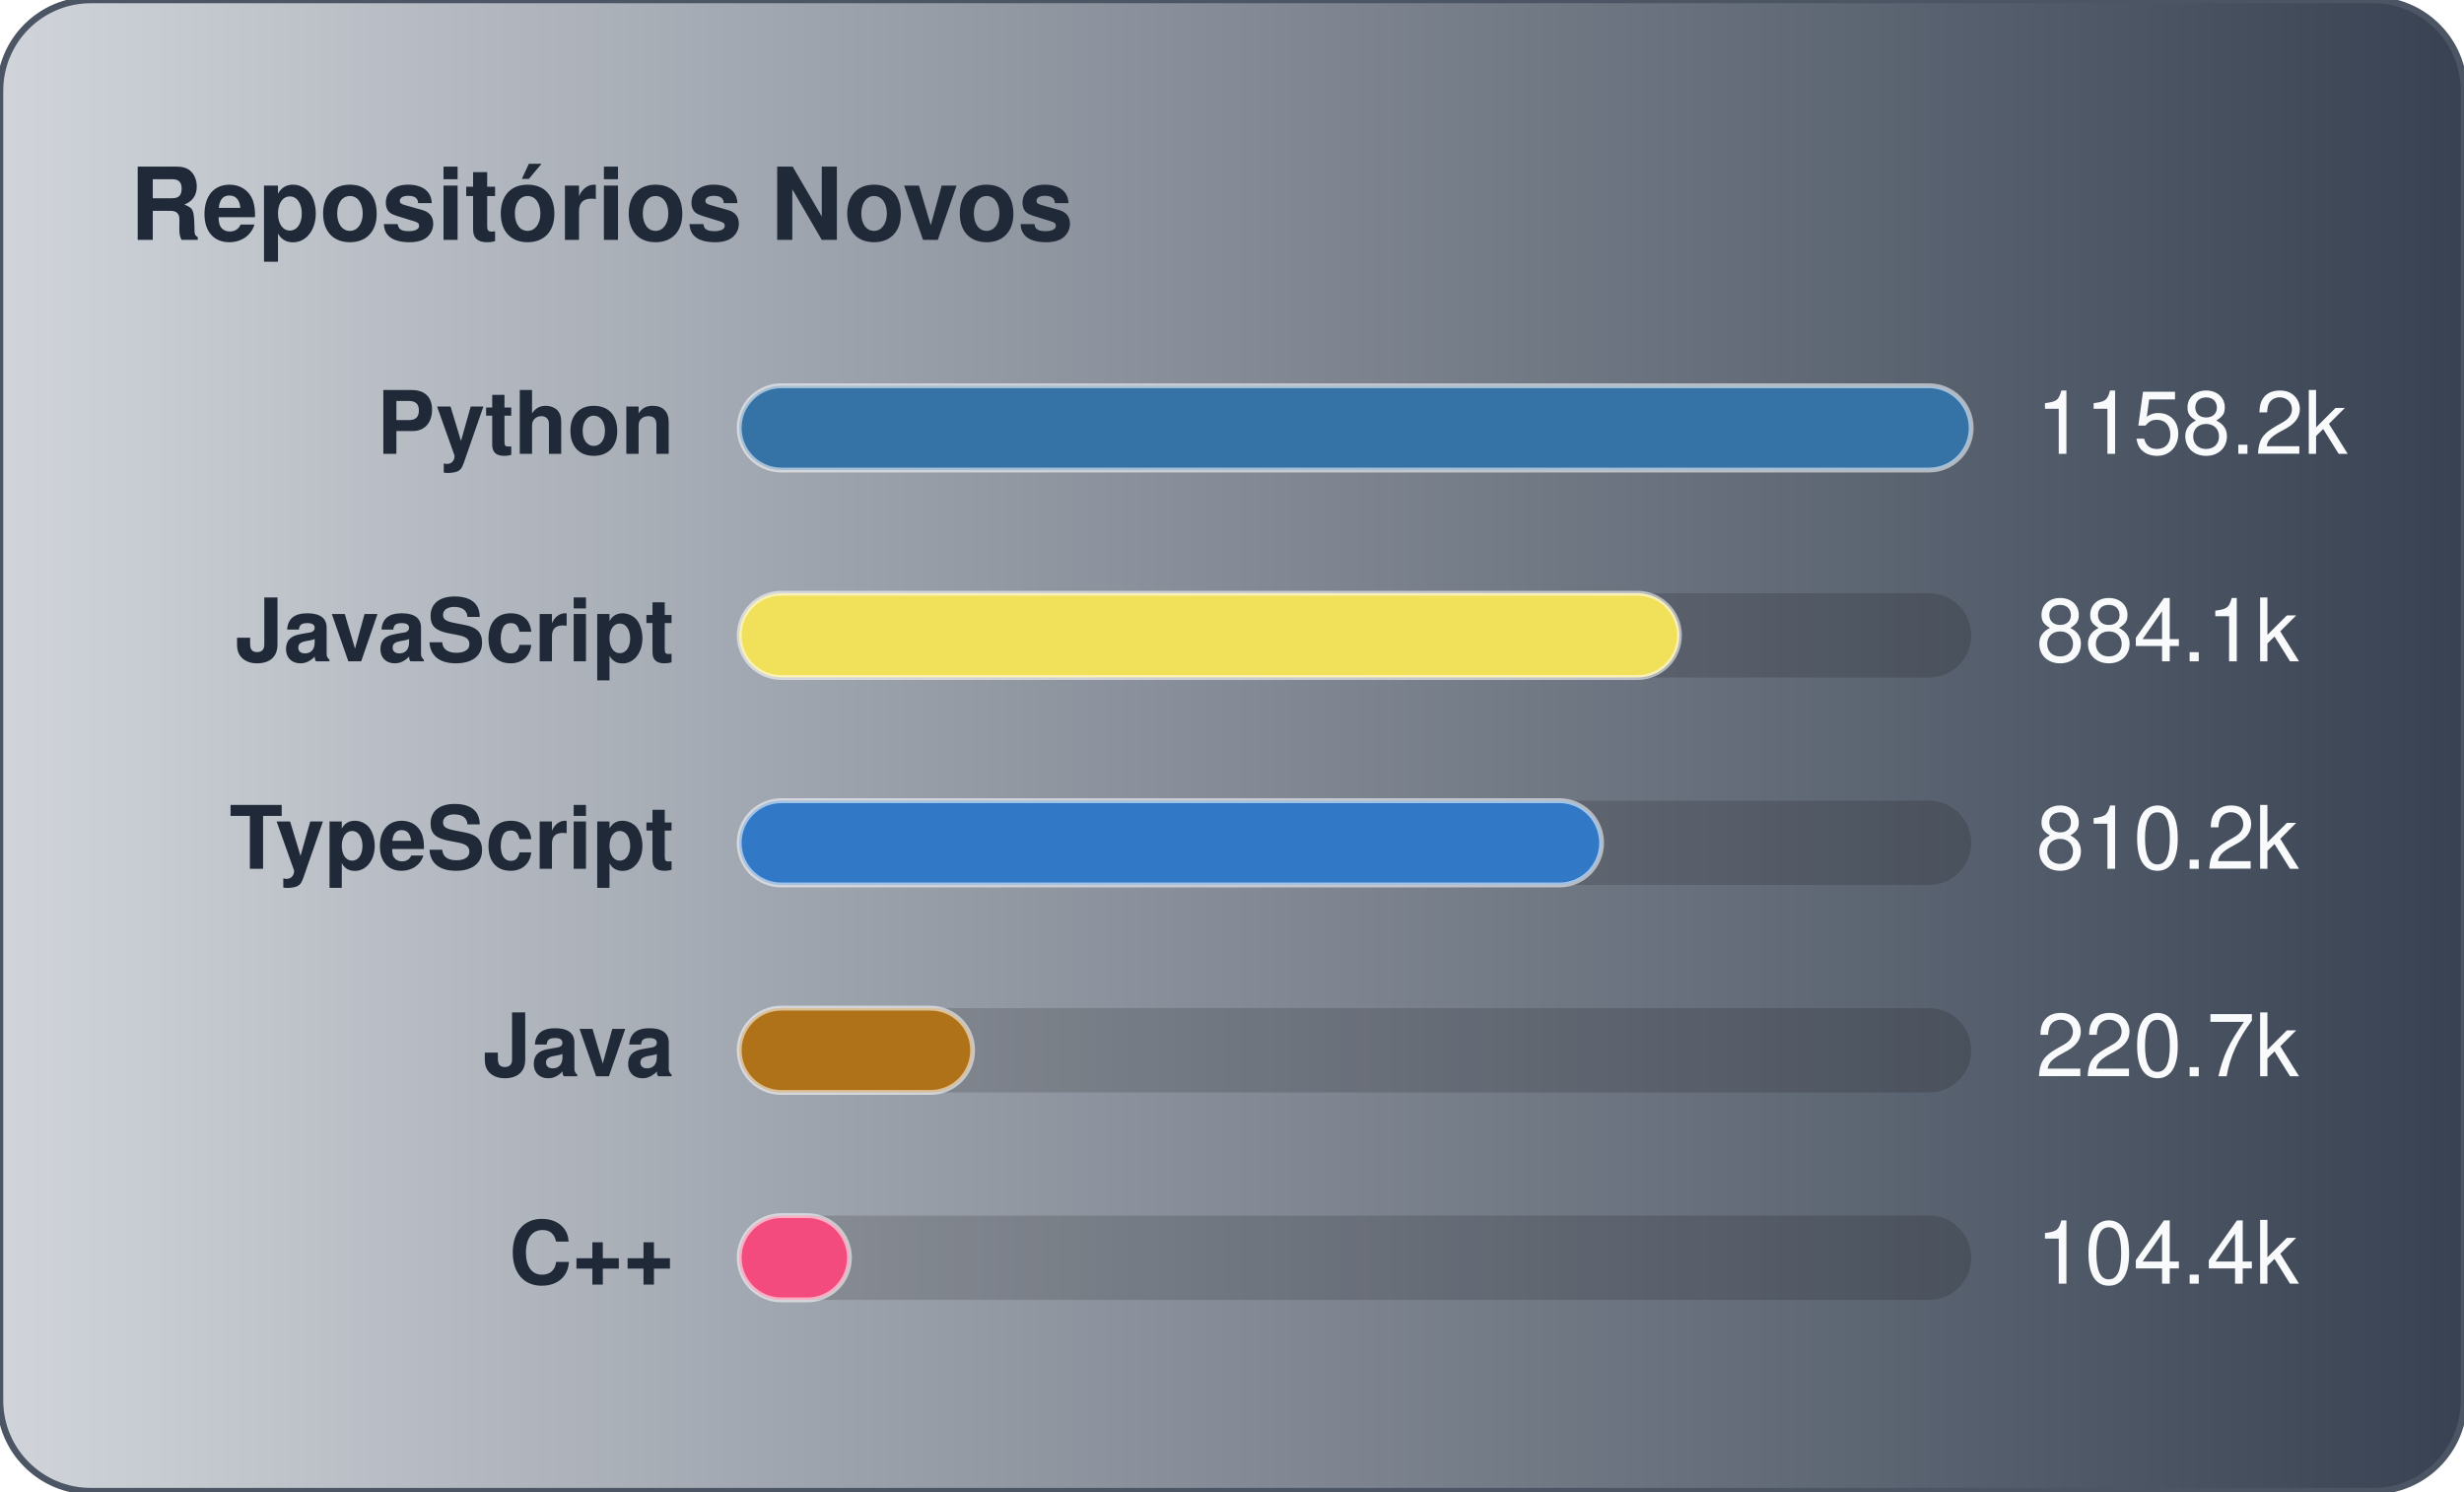
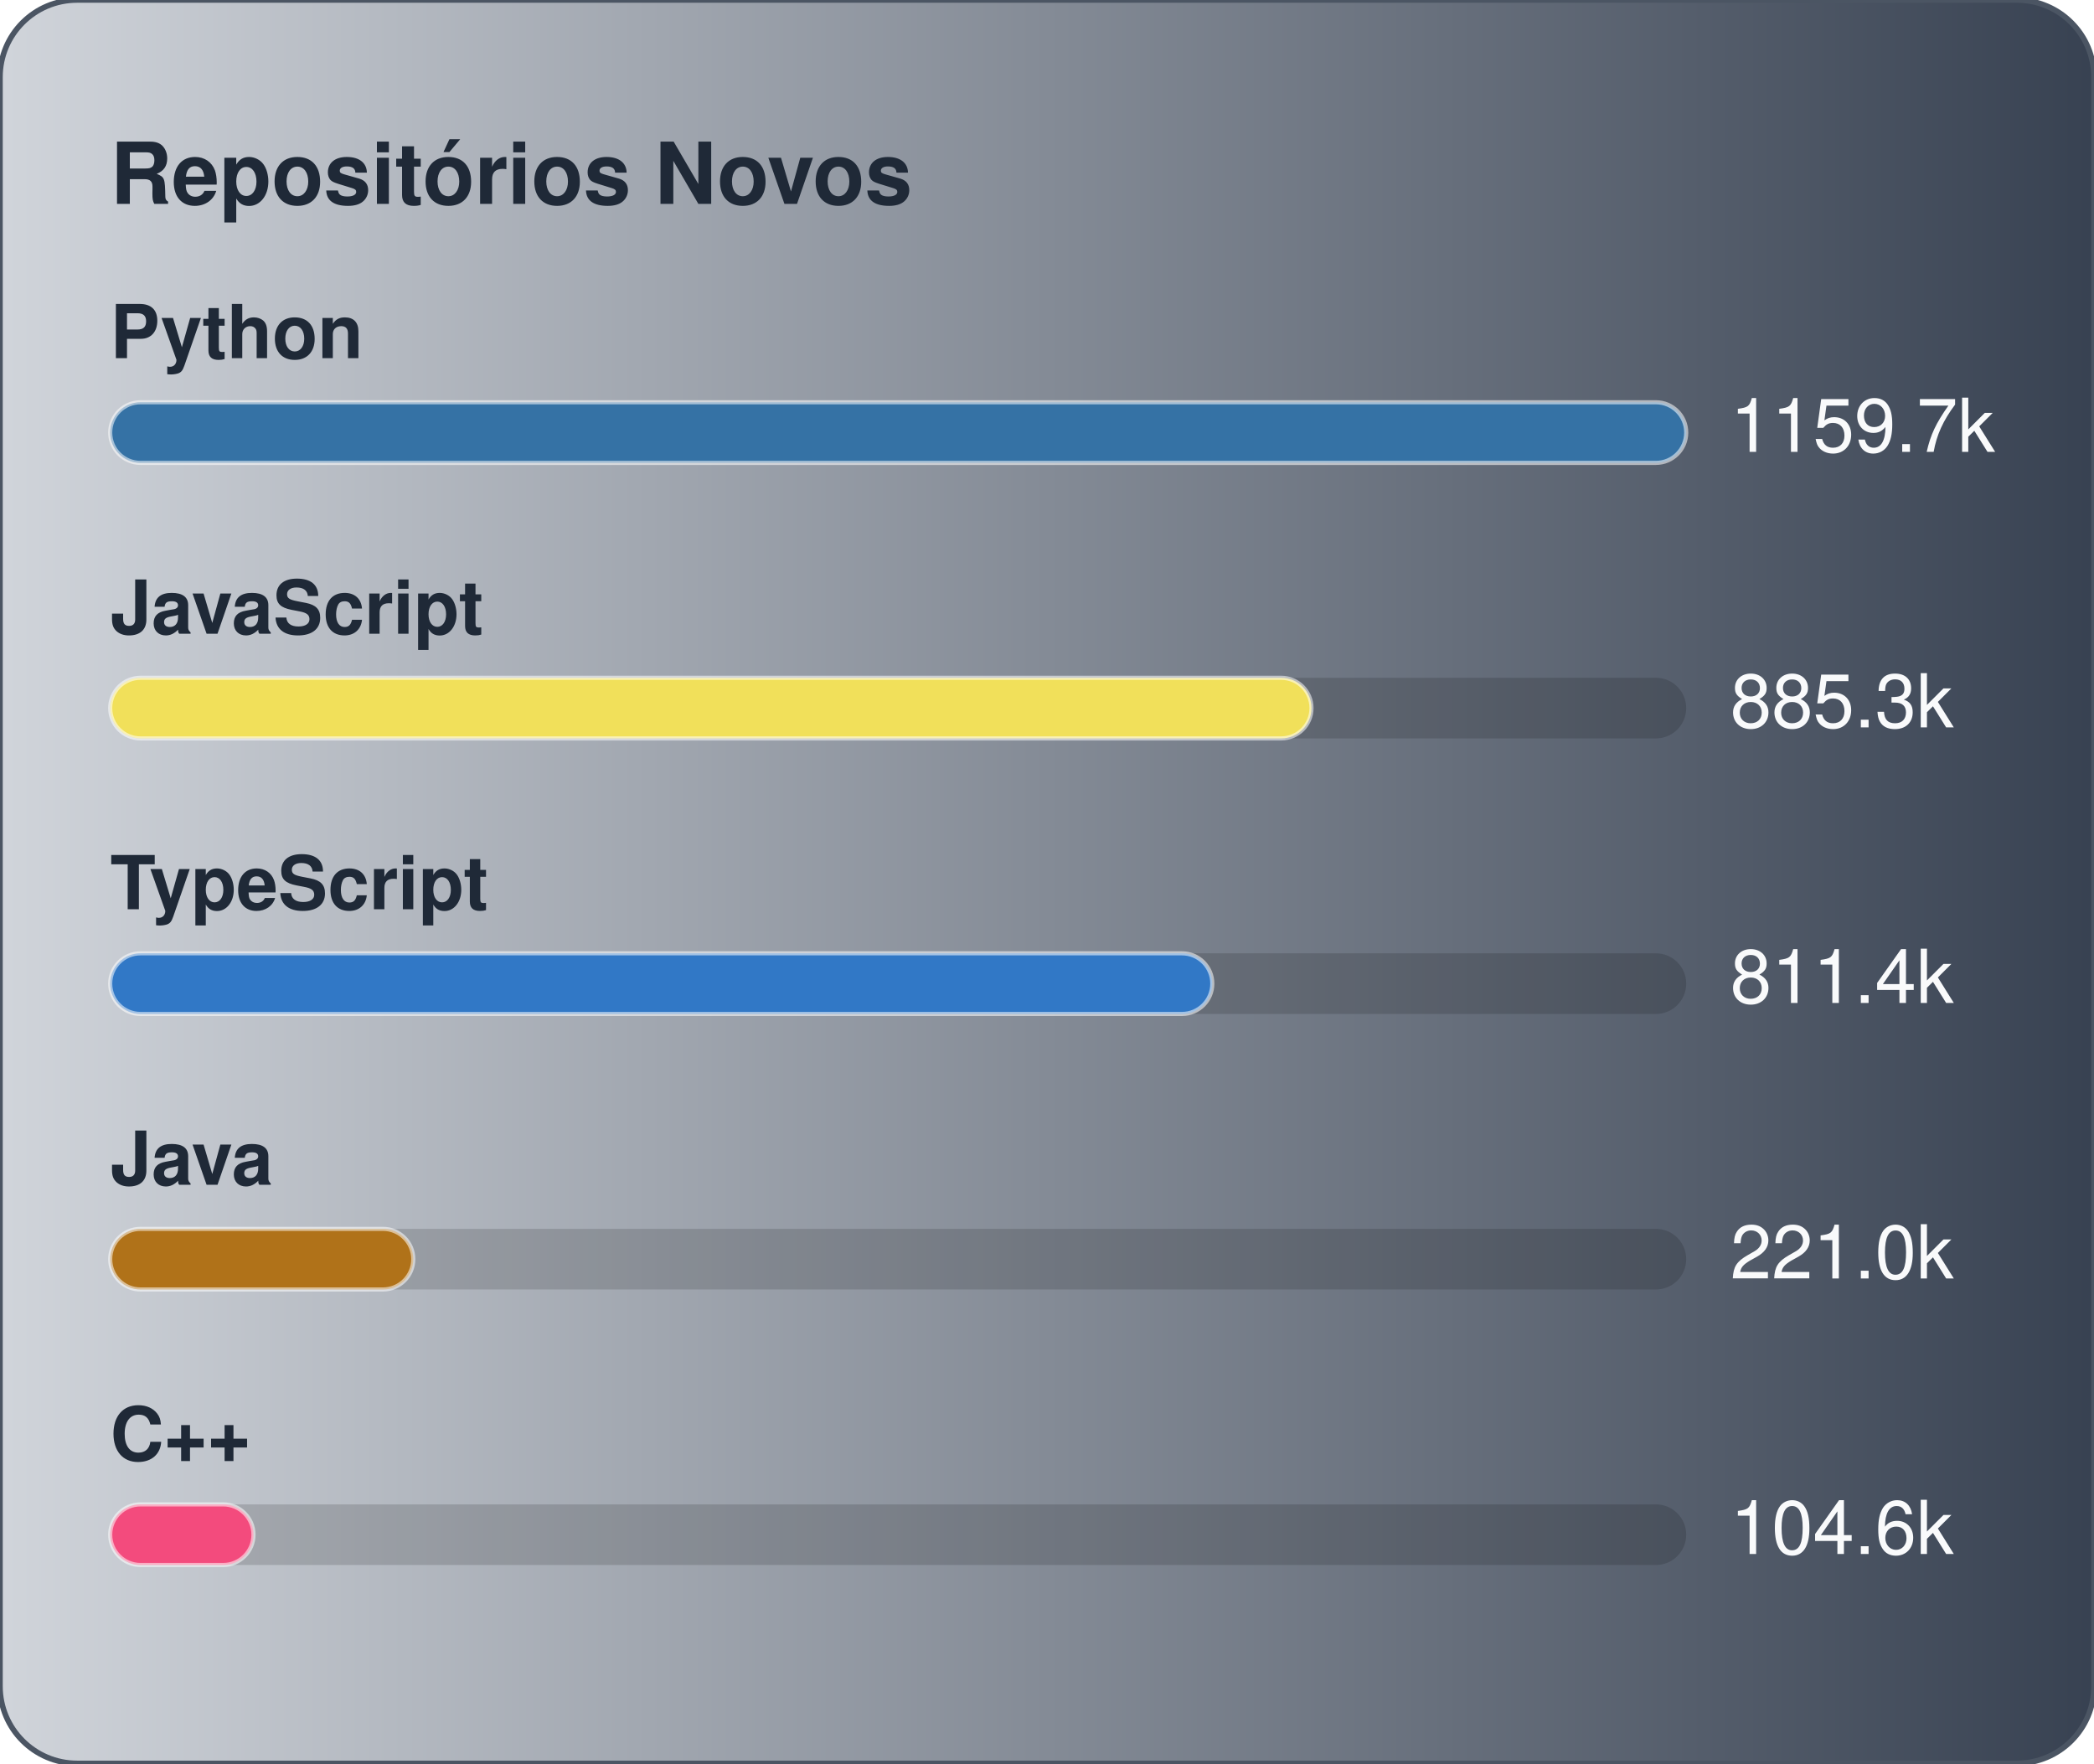
- <svg xmlns="http://www.w3.org/2000/svg" width="380" height="230" viewBox="0 0 380 230" role="img" aria-label="Repositórios Novos">
+ <svg xmlns="http://www.w3.org/2000/svg" width="380" height="320" viewBox="0 0 380 320" role="img" aria-label="Repositórios Novos">
  <defs>
    <linearGradient id="gradGithubNew" x1="0%" y1="0%" x2="100%" y2="0%">
      <stop offset="0%" stop-color="#D1D5DB" />
      <stop offset="100%" stop-color="#374151" />
    </linearGradient>
  </defs>
  <style>
    text { font-family: -apple-system, BlinkMacSystemFont, "Segoe UI", Helvetica, Arial, sans-serif; font-size: 13.5px; }
    .card { fill: url(#gradGithubNew); stroke: #4b5563; stroke-width: 1; }
    .title { fill: #1f2937; font-weight: 700; font-size: 15.5px; }
    .lbl { fill: #1f2937; font-weight: 600; }
    .val { fill: #f9fafb; }
    .track { fill: rgba(0,0,0,0.15); }
    .bar { stroke: rgba(255,255,255,0.55); stroke-width: 0.75; }
  </style>
-   <rect x="0" y="0" width="380" height="230" rx="14" class="card" />
+   <rect x="0" y="0" width="380" height="320" rx="14" class="card" />
  <text x="20" y="37" class="title">Repositórios Novos</text>
-   <text x="104" y="70.0" text-anchor="end" class="lbl">Python</text>
-   <rect x="114" y="59.5" width="190" height="13" rx="6.5" class="track" />
-   <rect x="114" y="59.5" width="190" height="13" rx="6.5" fill="#3572A5" class="bar" />
-   <text x="314" y="70.0" class="val">1158.2k</text>
-   <text x="104" y="102.0" text-anchor="end" class="lbl">JavaScript</text>
-   <rect x="114" y="91.5" width="190" height="13" rx="6.5" class="track" />
-   <rect x="114" y="91.5" width="145" height="13" rx="6.5" fill="#f1e05a" class="bar" />
-   <text x="314" y="102.0" class="val">884.1k</text>
-   <text x="104" y="134.0" text-anchor="end" class="lbl">TypeScript</text>
-   <rect x="114" y="123.5" width="190" height="13" rx="6.5" class="track" />
-   <rect x="114" y="123.5" width="133" height="13" rx="6.5" fill="#3178c6" class="bar" />
-   <text x="314" y="134.0" class="val">810.2k</text>
-   <text x="104" y="166.0" text-anchor="end" class="lbl">Java</text>
-   <rect x="114" y="155.5" width="190" height="13" rx="6.5" class="track" />
-   <rect x="114" y="155.5" width="36" height="13" rx="6.5" fill="#b07219" class="bar" />
-   <text x="314" y="166.0" class="val">220.7k</text>
-   <text x="104" y="198.0" text-anchor="end" class="lbl">C++</text>
-   <rect x="114" y="187.5" width="190" height="13" rx="6.5" class="track" />
-   <rect x="114" y="187.5" width="17" height="13" rx="6.5" fill="#f34b7d" class="bar" />
-   <text x="314" y="198.0" class="val">104.4k</text>
+   <text x="20" y="65" class="lbl">Python</text>
+   <rect x="20" y="73" width="286" height="11" rx="5.5" class="track" />
+   <rect x="20" y="73" width="286" height="11" rx="5.5" fill="#3572A5" class="bar" />
+   <text x="314" y="82" class="val">1159.7k</text>
+   <text x="20" y="115" class="lbl">JavaScript</text>
+   <rect x="20" y="123" width="286" height="11" rx="5.5" class="track" />
+   <rect x="20" y="123" width="218" height="11" rx="5.5" fill="#f1e05a" class="bar" />
+   <text x="314" y="132" class="val">885.3k</text>
+   <text x="20" y="165" class="lbl">TypeScript</text>
+   <rect x="20" y="173" width="286" height="11" rx="5.5" class="track" />
+   <rect x="20" y="173" width="200" height="11" rx="5.5" fill="#3178c6" class="bar" />
+   <text x="314" y="182" class="val">811.4k</text>
+   <text x="20" y="215" class="lbl">Java</text>
+   <rect x="20" y="223" width="286" height="11" rx="5.5" class="track" />
+   <rect x="20" y="223" width="55" height="11" rx="5.5" fill="#b07219" class="bar" />
+   <text x="314" y="232" class="val">221.0k</text>
+   <text x="20" y="265" class="lbl">C++</text>
+   <rect x="20" y="273" width="286" height="11" rx="5.5" class="track" />
+   <rect x="20" y="273" width="26" height="11" rx="5.5" fill="#f34b7d" class="bar" />
+   <text x="314" y="282" class="val">104.6k</text>
</svg>
